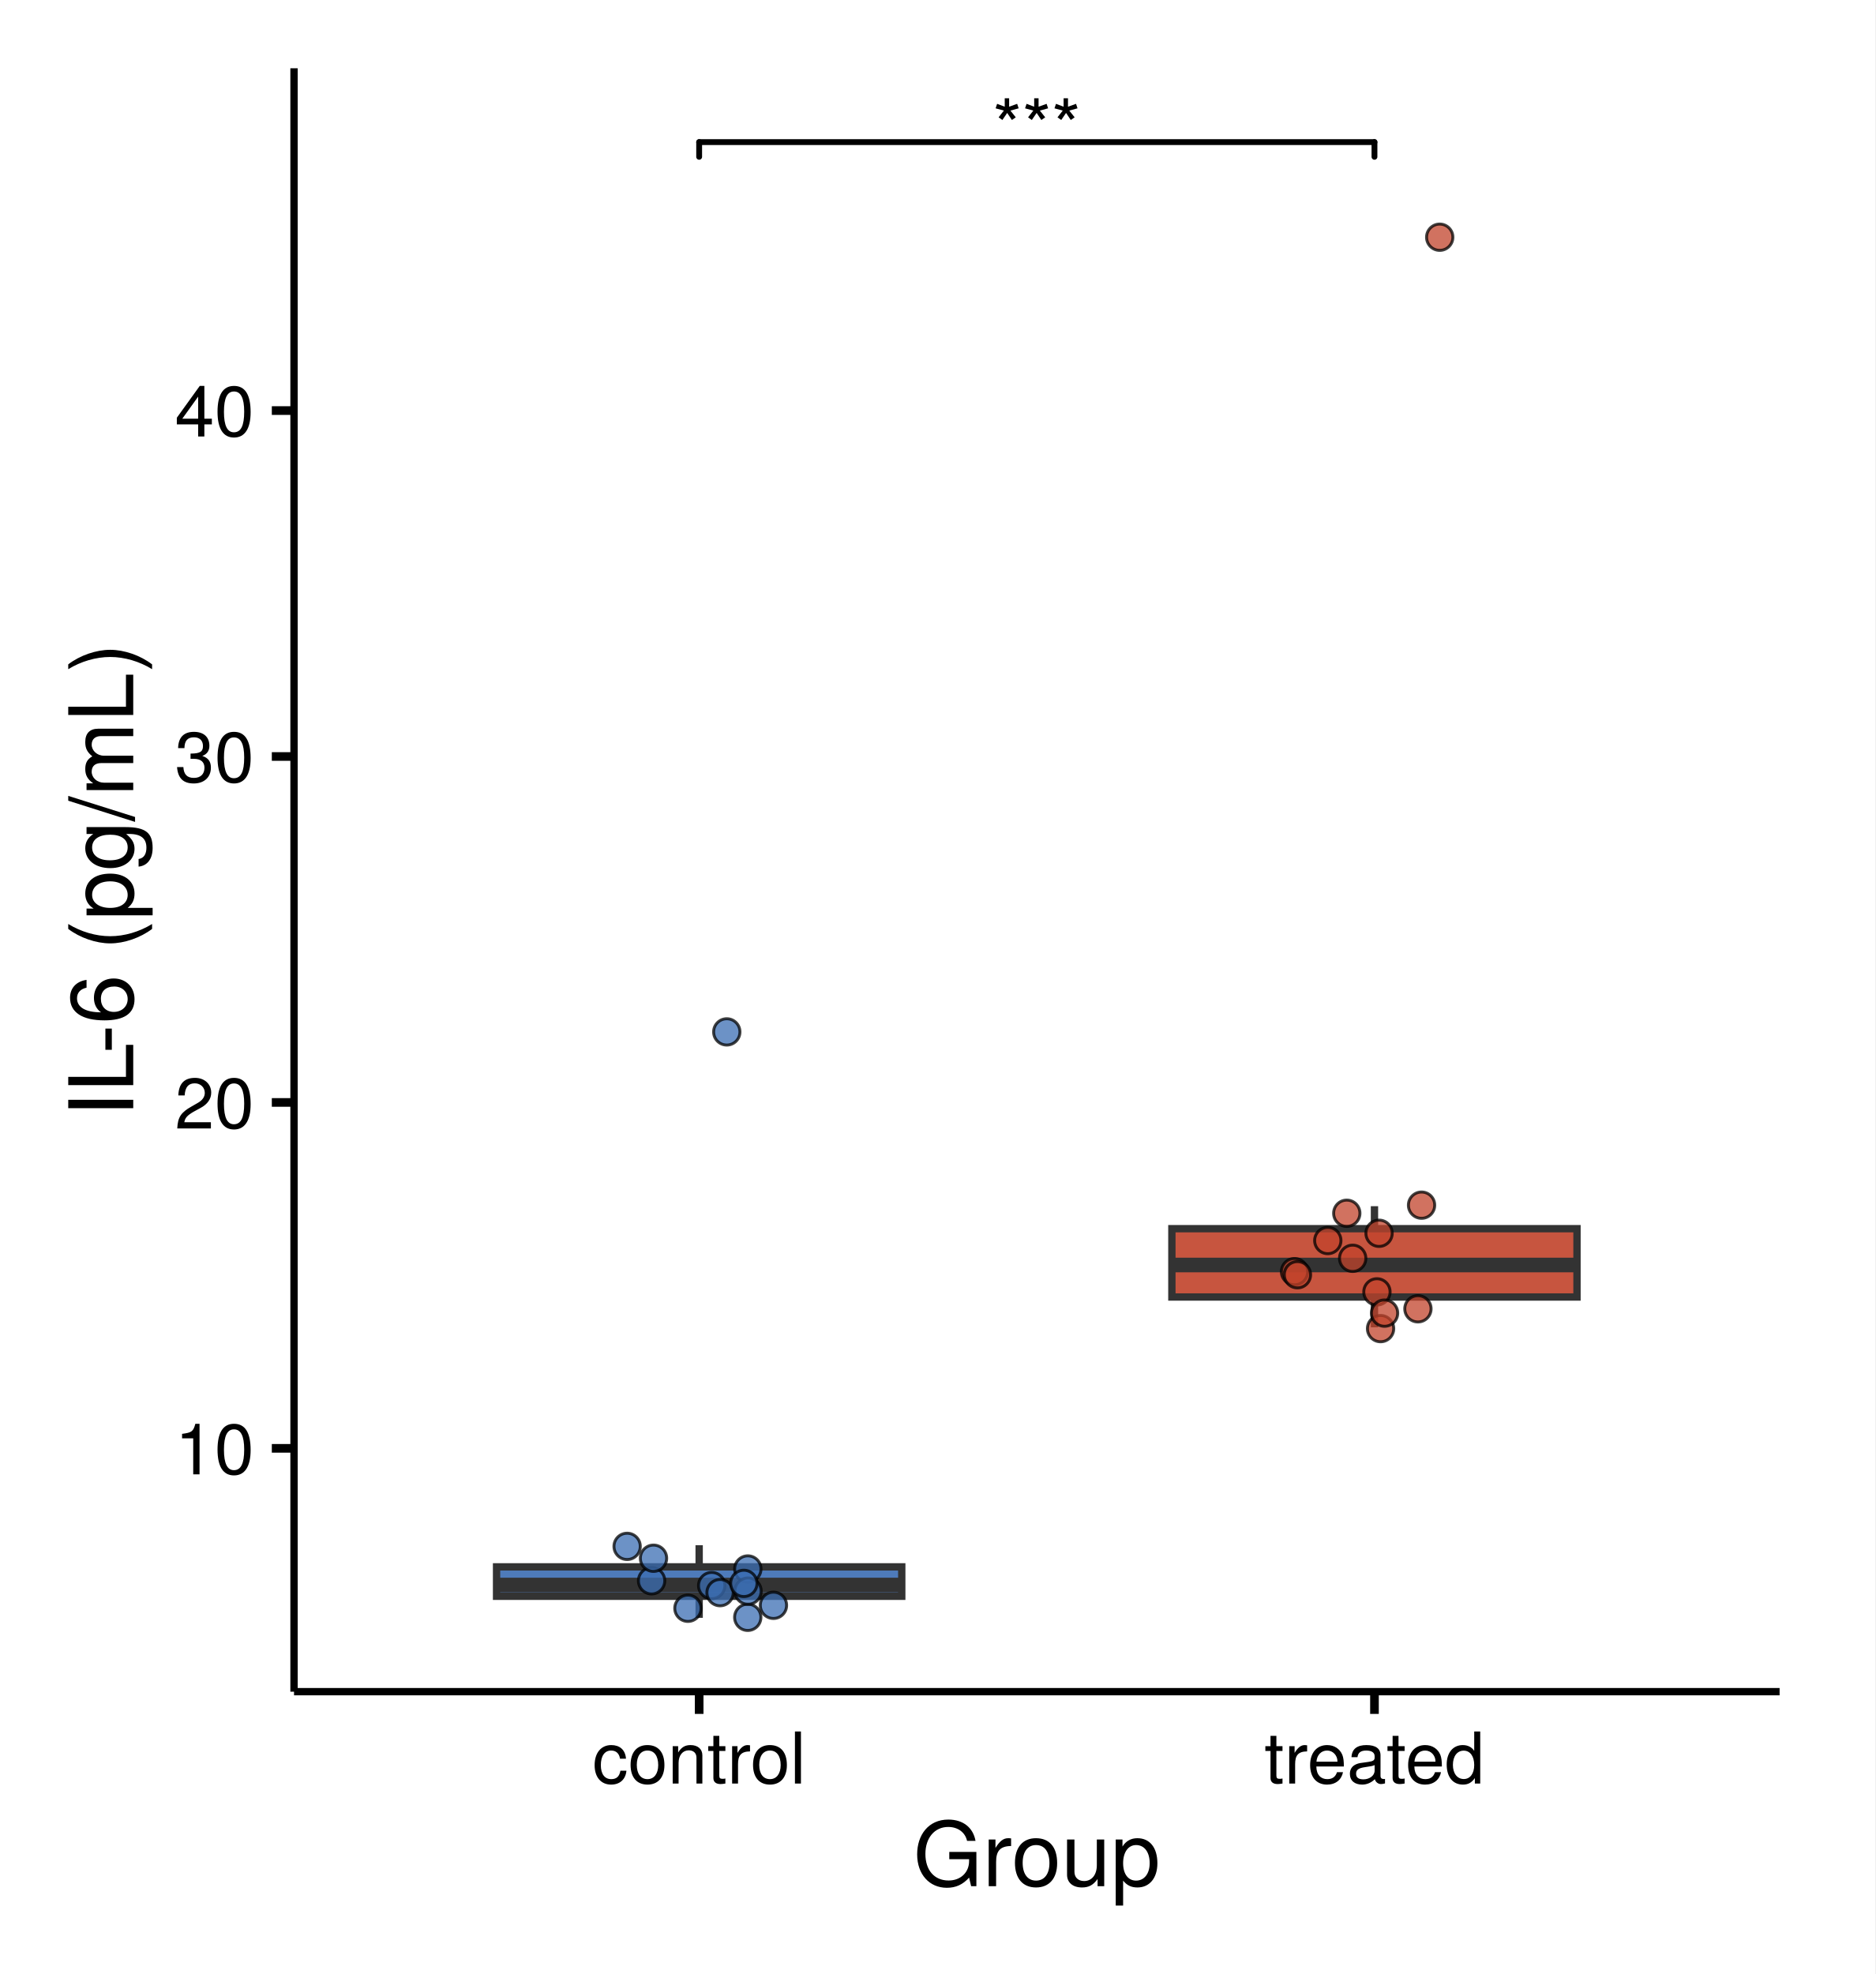
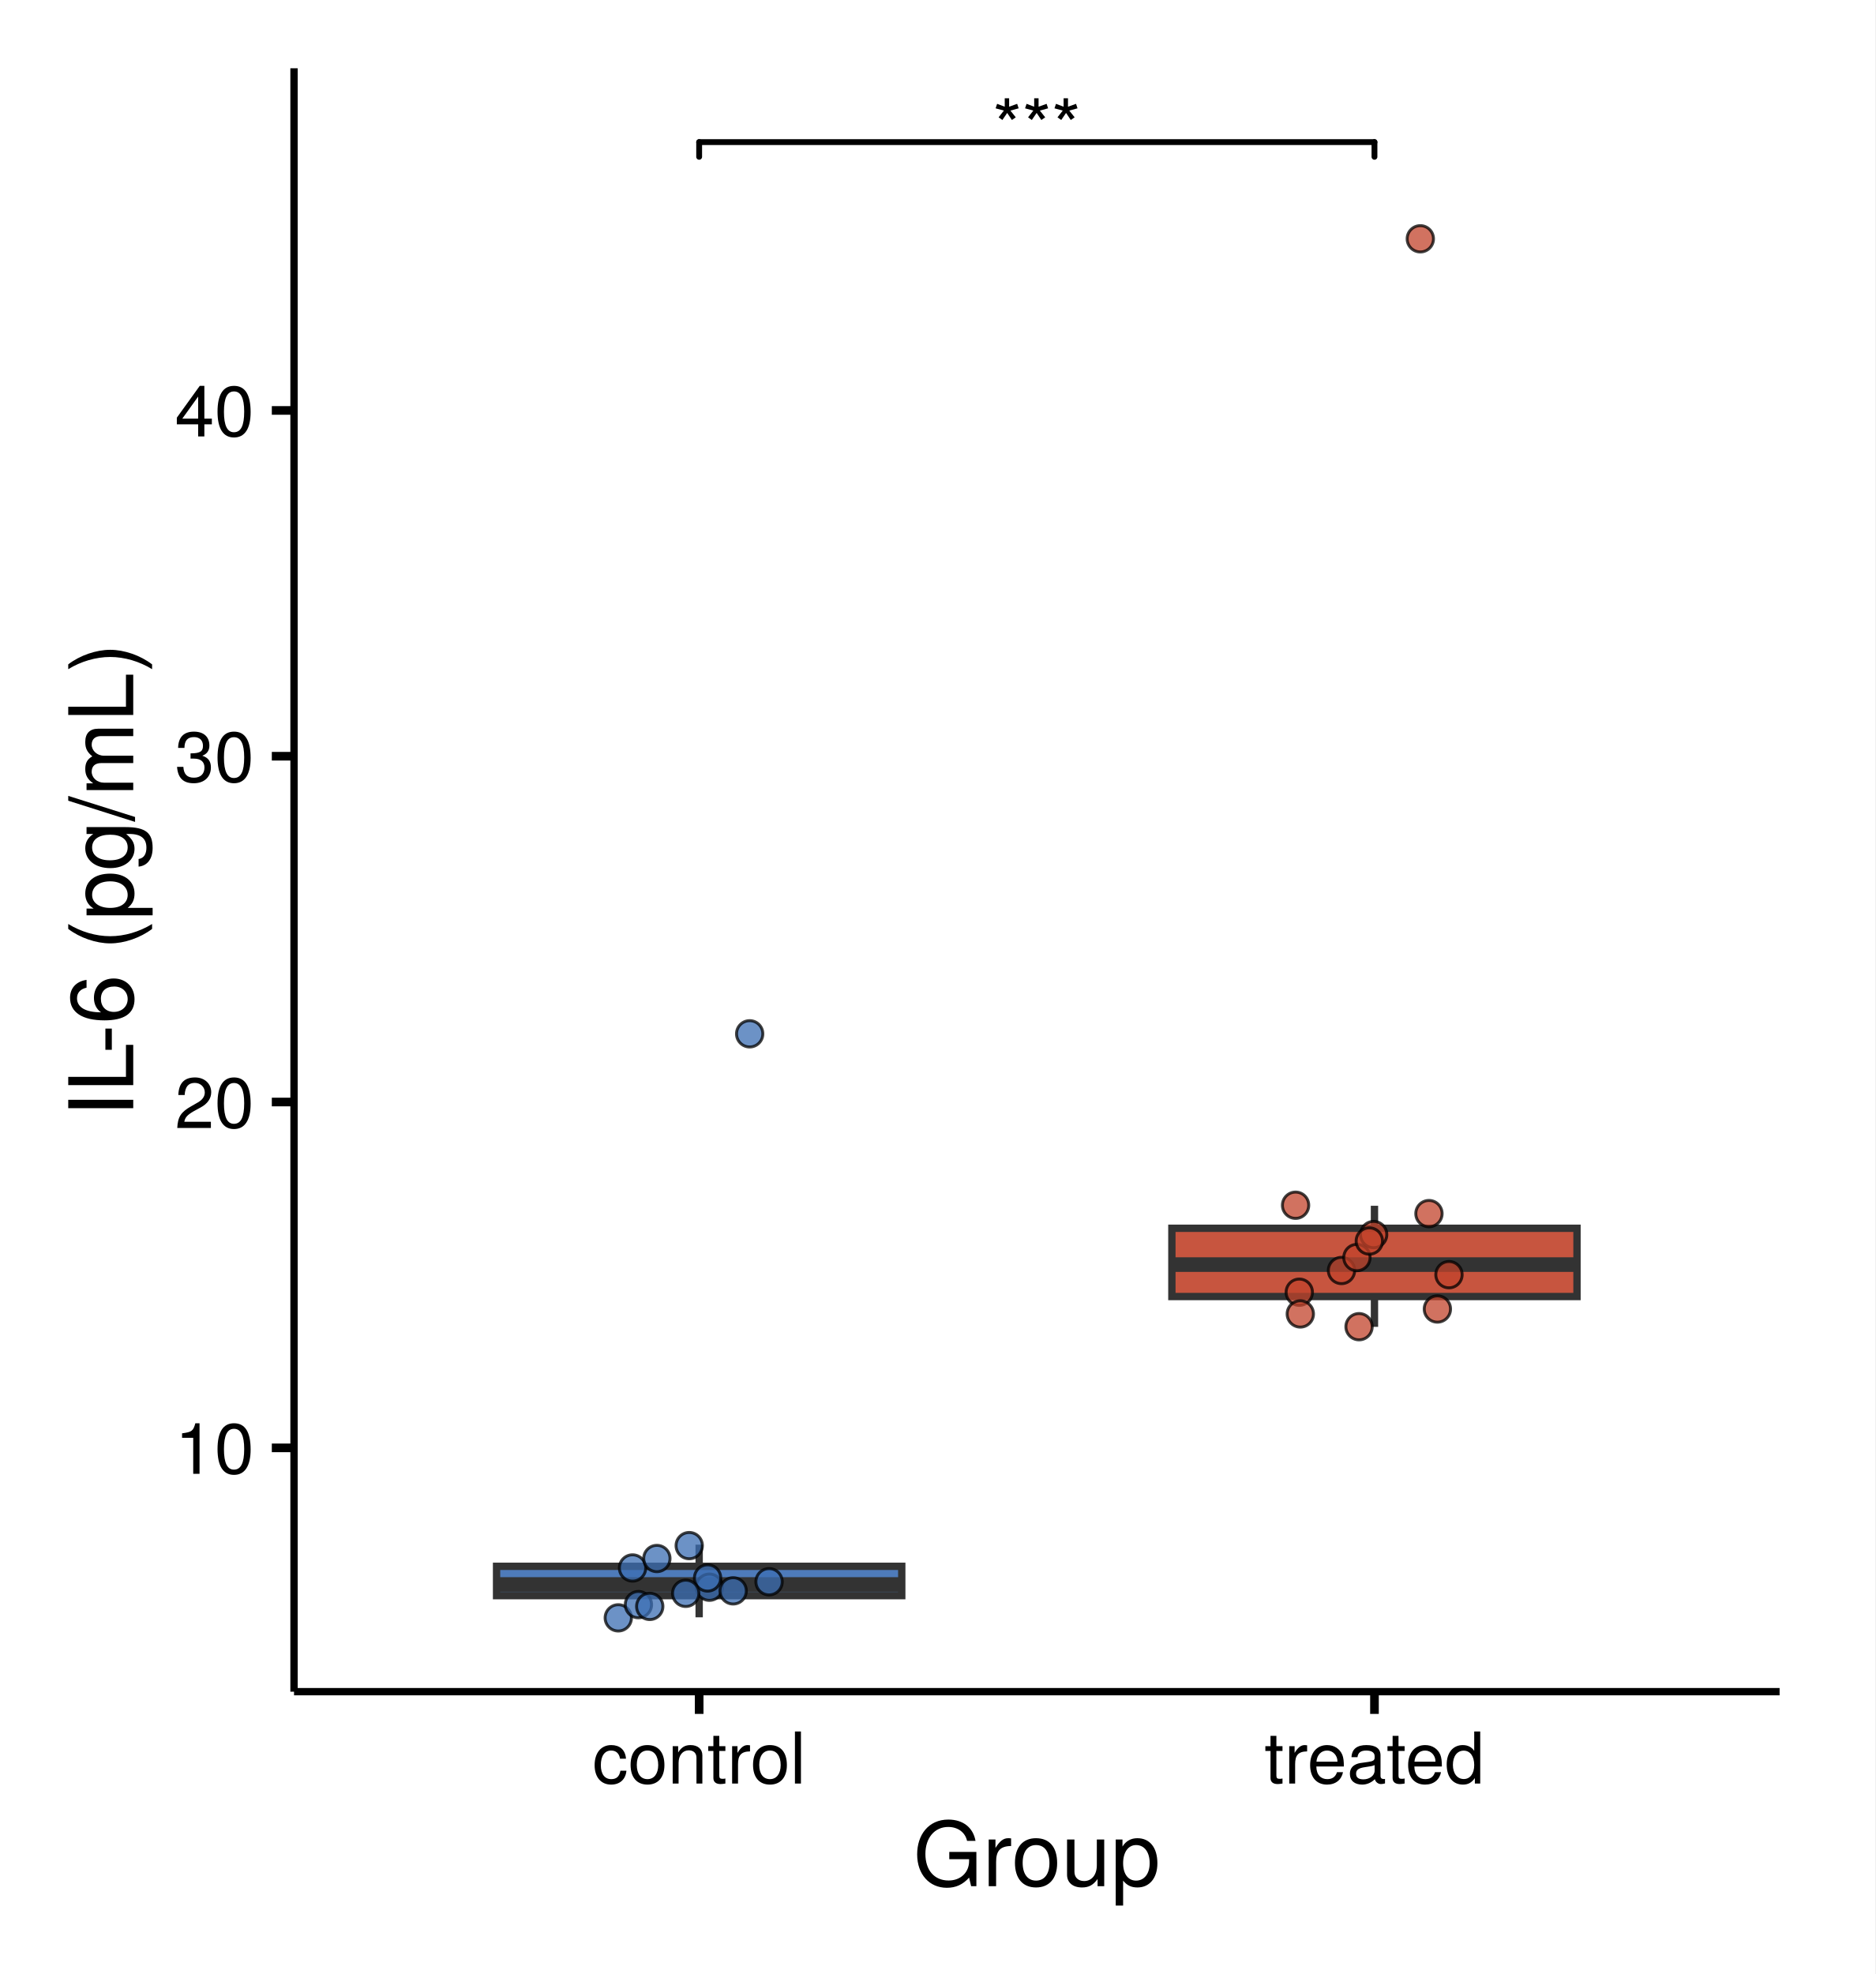
<svg xmlns="http://www.w3.org/2000/svg" class="svglite" width="273.60pt" height="288.00pt" viewBox="0 0 273.60 288.00">
  <defs>
    <style type="text/css">
    .svglite line, .svglite polyline, .svglite polygon, .svglite path, .svglite rect, .svglite circle {
      fill: none;
      stroke: #000000;
      stroke-linecap: round;
      stroke-linejoin: round;
      stroke-miterlimit: 10.00;
    }
    .svglite text {
      white-space: pre;
    }
  </style>
  </defs>
  <rect width="100%" height="100%" style="stroke: none; fill: #FFFFFF;" />
  <defs>
    <clipPath id="cpMC4wMHwyNzMuNjB8MC4wMHwyODguMDA=">
      <rect x="0.00" y="0.00" width="273.60" height="288.00" />
    </clipPath>
  </defs>
  <g clip-path="url(#cpMC4wMHwyNzMuNjB8MC4wMHwyODguMDA=)">
    <rect x="0.00" y="0.00" width="273.60" height="288.00" style="stroke-width: 1.26; stroke: #FFFFFF; fill: #FFFFFF;" />
  </g>
  <defs>
    <clipPath id="cpNDIuOTB8MjU5LjY1fDkuOTZ8MjQ2Ljgx">
      <rect x="42.90" y="9.96" width="216.76" height="236.85" />
    </clipPath>
  </defs>
  <g clip-path="url(#cpNDIuOTB8MjU5LjY1fDkuOTZ8MjQ2Ljgx)">
    <rect x="42.90" y="9.96" width="216.76" height="236.85" style="stroke-width: 1.26; stroke: none; fill: #FFFFFF;" />
-     <line x1="102.01" y1="228.60" x2="102.01" y2="225.44" style="stroke-width: 1.07; stroke: #333333; stroke-linecap: butt;" />
-     <line x1="102.01" y1="232.89" x2="102.01" y2="236.04" style="stroke-width: 1.07; stroke: #333333; stroke-linecap: butt;" />
-     <polygon points="72.45,228.60 72.45,232.89 131.57,232.89 131.57,228.60 72.45,228.60 " style="stroke-width: 1.07; stroke: #333333; stroke-linecap: butt; stroke-linejoin: miter; fill: #3B6DB3; fill-opacity: 0.90;" />
-     <line x1="72.45" y1="231.25" x2="131.57" y2="231.25" style="stroke-width: 2.13; stroke: #333333; stroke-linecap: butt; stroke-linejoin: miter;" />
-     <line x1="200.54" y1="179.26" x2="200.54" y2="175.98" style="stroke-width: 1.07; stroke: #333333; stroke-linecap: butt;" />
-     <line x1="200.54" y1="189.23" x2="200.54" y2="193.65" style="stroke-width: 1.07; stroke: #333333; stroke-linecap: butt;" />
-     <polygon points="170.98,179.26 170.98,189.23 230.09,189.23 230.09,179.26 170.98,179.26 " style="stroke-width: 1.07; stroke: #333333; stroke-linecap: butt; stroke-linejoin: miter; fill: #C1432B; fill-opacity: 0.90;" />
-     <line x1="170.98" y1="184.56" x2="230.09" y2="184.56" style="stroke-width: 2.13; stroke: #333333; stroke-linecap: butt; stroke-linejoin: miter;" />
-     <circle cx="109.10" cy="235.96" r="1.92" style="stroke-width: 0.43; stroke: #000000; stroke-opacity: 0.75; fill: #3B6DB3; fill-opacity: 0.75;" />
-     <circle cx="103.84" cy="231.33" r="1.92" style="stroke-width: 0.43; stroke: #000000; stroke-opacity: 0.75; fill: #3B6DB3; fill-opacity: 0.75;" />
-     <circle cx="112.85" cy="234.21" r="1.92" style="stroke-width: 0.43; stroke: #000000; stroke-opacity: 0.75; fill: #3B6DB3; fill-opacity: 0.75;" />
-     <circle cx="91.50" cy="225.61" r="1.92" style="stroke-width: 0.43; stroke: #000000; stroke-opacity: 0.75; fill: #3B6DB3; fill-opacity: 0.75;" />
-     <circle cx="95.07" cy="230.63" r="1.92" style="stroke-width: 0.43; stroke: #000000; stroke-opacity: 0.75; fill: #3B6DB3; fill-opacity: 0.75;" />
-     <circle cx="105.06" cy="232.36" r="1.92" style="stroke-width: 0.43; stroke: #000000; stroke-opacity: 0.75; fill: #3B6DB3; fill-opacity: 0.75;" />
-     <circle cx="109.11" cy="228.91" r="1.92" style="stroke-width: 0.43; stroke: #000000; stroke-opacity: 0.75; fill: #3B6DB3; fill-opacity: 0.75;" />
-     <circle cx="106.04" cy="150.55" r="1.92" style="stroke-width: 0.43; stroke: #000000; stroke-opacity: 0.75; fill: #3B6DB3; fill-opacity: 0.75;" />
-     <circle cx="109.14" cy="232.14" r="1.92" style="stroke-width: 0.43; stroke: #000000; stroke-opacity: 0.75; fill: #3B6DB3; fill-opacity: 0.75;" />
-     <circle cx="108.53" cy="231.01" r="1.92" style="stroke-width: 0.43; stroke: #000000; stroke-opacity: 0.75; fill: #3B6DB3; fill-opacity: 0.75;" />
-     <circle cx="100.37" cy="234.64" r="1.92" style="stroke-width: 0.43; stroke: #000000; stroke-opacity: 0.75; fill: #3B6DB3; fill-opacity: 0.75;" />
-     <circle cx="95.35" cy="227.34" r="1.92" style="stroke-width: 0.43; stroke: #000000; stroke-opacity: 0.75; fill: #3B6DB3; fill-opacity: 0.75;" />
-     <circle cx="206.88" cy="190.95" r="1.92" style="stroke-width: 0.43; stroke: #000000; stroke-opacity: 0.75; fill: #C1432B; fill-opacity: 0.75;" />
-     <circle cx="201.21" cy="179.93" r="1.92" style="stroke-width: 0.43; stroke: #000000; stroke-opacity: 0.75; fill: #C1432B; fill-opacity: 0.75;" />
-     <circle cx="188.88" cy="185.53" r="1.92" style="stroke-width: 0.43; stroke: #000000; stroke-opacity: 0.75; fill: #C1432B; fill-opacity: 0.75;" />
-     <circle cx="201.43" cy="193.84" r="1.92" style="stroke-width: 0.43; stroke: #000000; stroke-opacity: 0.75; fill: #C1432B; fill-opacity: 0.75;" />
-     <circle cx="210.06" cy="34.61" r="1.92" style="stroke-width: 0.43; stroke: #000000; stroke-opacity: 0.75; fill: #C1432B; fill-opacity: 0.75;" />
-     <circle cx="207.41" cy="175.83" r="1.92" style="stroke-width: 0.43; stroke: #000000; stroke-opacity: 0.75; fill: #C1432B; fill-opacity: 0.75;" />
-     <circle cx="197.36" cy="183.58" r="1.92" style="stroke-width: 0.43; stroke: #000000; stroke-opacity: 0.75; fill: #C1432B; fill-opacity: 0.75;" />
-     <circle cx="200.90" cy="188.48" r="1.92" style="stroke-width: 0.43; stroke: #000000; stroke-opacity: 0.75; fill: #C1432B; fill-opacity: 0.75;" />
-     <circle cx="196.50" cy="177.01" r="1.92" style="stroke-width: 0.43; stroke: #000000; stroke-opacity: 0.75; fill: #C1432B; fill-opacity: 0.75;" />
-     <circle cx="189.30" cy="185.98" r="1.92" style="stroke-width: 0.43; stroke: #000000; stroke-opacity: 0.75; fill: #C1432B; fill-opacity: 0.75;" />
-     <circle cx="202.01" cy="191.58" r="1.92" style="stroke-width: 0.43; stroke: #000000; stroke-opacity: 0.75; fill: #C1432B; fill-opacity: 0.75;" />
-     <circle cx="193.73" cy="180.99" r="1.92" style="stroke-width: 0.43; stroke: #000000; stroke-opacity: 0.75; fill: #C1432B; fill-opacity: 0.75;" />
+     <line x1="102.01" y1="228.52" x2="102.01" y2="225.36" style="stroke-width: 1.07; stroke: #333333; stroke-linecap: butt;" />
+     <line x1="102.01" y1="232.80" x2="102.01" y2="235.96" style="stroke-width: 1.07; stroke: #333333; stroke-linecap: butt;" />
+     <polygon points="72.45,228.52 72.45,232.80 131.57,232.80 131.57,228.52 72.45,228.52 " style="stroke-width: 1.07; stroke: #333333; stroke-linecap: butt; stroke-linejoin: miter; fill: #3B6DB3; fill-opacity: 0.90;" />
+     <line x1="72.45" y1="231.17" x2="131.57" y2="231.17" style="stroke-width: 2.13; stroke: #333333; stroke-linecap: butt; stroke-linejoin: miter;" />
+     <line x1="200.54" y1="179.20" x2="200.54" y2="175.92" style="stroke-width: 1.07; stroke: #333333; stroke-linecap: butt;" />
+     <line x1="200.54" y1="189.16" x2="200.54" y2="193.58" style="stroke-width: 1.07; stroke: #333333; stroke-linecap: butt;" />
+     <polygon points="170.98,179.20 170.98,189.16 230.09,189.16 230.09,179.20 170.98,179.20 " style="stroke-width: 1.07; stroke: #333333; stroke-linecap: butt; stroke-linejoin: miter; fill: #C1432B; fill-opacity: 0.90;" />
+     <line x1="170.98" y1="184.50" x2="230.09" y2="184.50" style="stroke-width: 2.13; stroke: #333333; stroke-linecap: butt; stroke-linejoin: miter;" />
+     <circle cx="90.21" cy="236.04" r="1.92" style="stroke-width: 0.43; stroke: #000000; stroke-opacity: 0.75; fill: #3B6DB3; fill-opacity: 0.75;" />
+     <circle cx="103.50" cy="231.57" r="1.92" style="stroke-width: 0.43; stroke: #000000; stroke-opacity: 0.75; fill: #3B6DB3; fill-opacity: 0.75;" />
+     <circle cx="93.15" cy="234.11" r="1.92" style="stroke-width: 0.43; stroke: #000000; stroke-opacity: 0.75; fill: #3B6DB3; fill-opacity: 0.75;" />
+     <circle cx="100.56" cy="225.50" r="1.92" style="stroke-width: 0.43; stroke: #000000; stroke-opacity: 0.75; fill: #3B6DB3; fill-opacity: 0.75;" />
+     <circle cx="103.24" cy="230.22" r="1.92" style="stroke-width: 0.43; stroke: #000000; stroke-opacity: 0.75; fill: #3B6DB3; fill-opacity: 0.75;" />
+     <circle cx="100.05" cy="232.46" r="1.92" style="stroke-width: 0.43; stroke: #000000; stroke-opacity: 0.75; fill: #3B6DB3; fill-opacity: 0.75;" />
+     <circle cx="92.29" cy="228.76" r="1.92" style="stroke-width: 0.43; stroke: #000000; stroke-opacity: 0.75; fill: #3B6DB3; fill-opacity: 0.75;" />
+     <circle cx="109.38" cy="150.83" r="1.92" style="stroke-width: 0.43; stroke: #000000; stroke-opacity: 0.75; fill: #3B6DB3; fill-opacity: 0.75;" />
+     <circle cx="106.97" cy="232.10" r="1.92" style="stroke-width: 0.43; stroke: #000000; stroke-opacity: 0.75; fill: #3B6DB3; fill-opacity: 0.75;" />
+     <circle cx="112.21" cy="230.77" r="1.92" style="stroke-width: 0.43; stroke: #000000; stroke-opacity: 0.75; fill: #3B6DB3; fill-opacity: 0.75;" />
+     <circle cx="94.80" cy="234.37" r="1.92" style="stroke-width: 0.43; stroke: #000000; stroke-opacity: 0.75; fill: #3B6DB3; fill-opacity: 0.75;" />
+     <circle cx="95.84" cy="227.38" r="1.92" style="stroke-width: 0.43; stroke: #000000; stroke-opacity: 0.75; fill: #3B6DB3; fill-opacity: 0.75;" />
+     <circle cx="209.72" cy="190.98" r="1.92" style="stroke-width: 0.43; stroke: #000000; stroke-opacity: 0.75; fill: #C1432B; fill-opacity: 0.75;" />
+     <circle cx="200.42" cy="180.12" r="1.92" style="stroke-width: 0.43; stroke: #000000; stroke-opacity: 0.75; fill: #C1432B; fill-opacity: 0.75;" />
+     <circle cx="195.73" cy="185.36" r="1.92" style="stroke-width: 0.43; stroke: #000000; stroke-opacity: 0.75; fill: #C1432B; fill-opacity: 0.75;" />
+     <circle cx="198.29" cy="193.56" r="1.92" style="stroke-width: 0.43; stroke: #000000; stroke-opacity: 0.75; fill: #C1432B; fill-opacity: 0.75;" />
+     <circle cx="207.23" cy="34.84" r="1.92" style="stroke-width: 0.43; stroke: #000000; stroke-opacity: 0.75; fill: #C1432B; fill-opacity: 0.75;" />
+     <circle cx="189.03" cy="175.84" r="1.92" style="stroke-width: 0.43; stroke: #000000; stroke-opacity: 0.75; fill: #C1432B; fill-opacity: 0.75;" />
+     <circle cx="197.98" cy="183.47" r="1.92" style="stroke-width: 0.43; stroke: #000000; stroke-opacity: 0.75; fill: #C1432B; fill-opacity: 0.75;" />
+     <circle cx="189.57" cy="188.53" r="1.92" style="stroke-width: 0.43; stroke: #000000; stroke-opacity: 0.75; fill: #C1432B; fill-opacity: 0.75;" />
+     <circle cx="208.49" cy="177.06" r="1.92" style="stroke-width: 0.43; stroke: #000000; stroke-opacity: 0.75; fill: #C1432B; fill-opacity: 0.75;" />
+     <circle cx="211.41" cy="185.97" r="1.92" style="stroke-width: 0.43; stroke: #000000; stroke-opacity: 0.75; fill: #C1432B; fill-opacity: 0.75;" />
+     <circle cx="189.72" cy="191.70" r="1.92" style="stroke-width: 0.43; stroke: #000000; stroke-opacity: 0.75; fill: #C1432B; fill-opacity: 0.75;" />
+     <circle cx="199.79" cy="181.06" r="1.92" style="stroke-width: 0.43; stroke: #000000; stroke-opacity: 0.75; fill: #C1432B; fill-opacity: 0.75;" />
    <text x="151.27" y="22.38" text-anchor="middle" style="font-size: 11.04px; font-weight: 0; font-family: &quot;TeX Gyre Heros&quot;;" textLength="12.87px" lengthAdjust="spacingAndGlyphs">***</text>
    <line x1="102.01" y1="22.88" x2="102.01" y2="20.73" style="stroke-width: 0.85;" />
    <line x1="102.01" y1="20.73" x2="200.54" y2="20.73" style="stroke-width: 0.85;" />
    <line x1="200.54" y1="20.73" x2="200.54" y2="22.88" style="stroke-width: 0.85;" />
  </g>
  <g clip-path="url(#cpMC4wMHwyNzMuNjB8MC4wMHwyODguMDA=)">
    <polyline points="42.90,246.81 42.90,9.96 " style="stroke-width: 1.07; stroke-linecap: butt;" />
-     <text x="37.07" y="215.10" text-anchor="end" style="font-size: 10.40px; font-weight: 0; font-family: &quot;TeX Gyre Heros&quot;;" textLength="11.55px" lengthAdjust="spacingAndGlyphs">10</text>
-     <text x="37.07" y="164.63" text-anchor="end" style="font-size: 10.40px; font-weight: 0; font-family: &quot;TeX Gyre Heros&quot;;" textLength="11.55px" lengthAdjust="spacingAndGlyphs">20</text>
-     <text x="37.07" y="114.15" text-anchor="end" style="font-size: 10.40px; font-weight: 0; font-family: &quot;TeX Gyre Heros&quot;;" textLength="11.55px" lengthAdjust="spacingAndGlyphs">30</text>
-     <text x="37.07" y="63.68" text-anchor="end" style="font-size: 10.40px; font-weight: 0; font-family: &quot;TeX Gyre Heros&quot;;" textLength="11.55px" lengthAdjust="spacingAndGlyphs">40</text>
-     <polyline points="39.66,211.31 42.90,211.31 " style="stroke-width: 1.26; stroke-linecap: butt;" />
-     <polyline points="39.66,160.84 42.90,160.84 " style="stroke-width: 1.26; stroke-linecap: butt;" />
-     <polyline points="39.66,110.37 42.90,110.37 " style="stroke-width: 1.26; stroke-linecap: butt;" />
-     <polyline points="39.66,59.90 42.90,59.90 " style="stroke-width: 1.26; stroke-linecap: butt;" />
+     <text x="37.07" y="215.02" text-anchor="end" style="font-size: 10.40px; font-weight: 0; font-family: &quot;TeX Gyre Heros&quot;;" textLength="11.55px" lengthAdjust="spacingAndGlyphs">10</text>
+     <text x="37.07" y="164.57" text-anchor="end" style="font-size: 10.40px; font-weight: 0; font-family: &quot;TeX Gyre Heros&quot;;" textLength="11.55px" lengthAdjust="spacingAndGlyphs">20</text>
+     <text x="37.07" y="114.12" text-anchor="end" style="font-size: 10.40px; font-weight: 0; font-family: &quot;TeX Gyre Heros&quot;;" textLength="11.55px" lengthAdjust="spacingAndGlyphs">30</text>
+     <text x="37.07" y="63.67" text-anchor="end" style="font-size: 10.40px; font-weight: 0; font-family: &quot;TeX Gyre Heros&quot;;" textLength="11.55px" lengthAdjust="spacingAndGlyphs">40</text>
+     <polyline points="39.66,211.24 42.90,211.24 " style="stroke-width: 1.26; stroke-linecap: butt;" />
+     <polyline points="39.66,160.78 42.90,160.78 " style="stroke-width: 1.26; stroke-linecap: butt;" />
+     <polyline points="39.66,110.33 42.90,110.33 " style="stroke-width: 1.26; stroke-linecap: butt;" />
+     <polyline points="39.66,59.88 42.90,59.88 " style="stroke-width: 1.26; stroke-linecap: butt;" />
    <polyline points="42.90,246.81 259.65,246.81 " style="stroke-width: 1.07; stroke-linecap: butt;" />
    <polyline points="102.01,250.05 102.01,246.81 " style="stroke-width: 1.26; stroke-linecap: butt;" />
    <polyline points="200.54,250.05 200.54,246.81 " style="stroke-width: 1.26; stroke-linecap: butt;" />
    <text x="102.01" y="260.21" text-anchor="middle" style="font-size: 10.40px; font-weight: 0; font-family: &quot;TeX Gyre Heros&quot;;" textLength="31.18px" lengthAdjust="spacingAndGlyphs">control</text>
    <text x="200.54" y="260.21" text-anchor="middle" style="font-size: 10.40px; font-weight: 0; font-family: &quot;TeX Gyre Heros&quot;;" textLength="32.34px" lengthAdjust="spacingAndGlyphs">treated</text>
    <text x="151.27" y="275.19" text-anchor="middle" style="font-size: 13.00px; font-weight: 0; font-family: &quot;TeX Gyre Heros&quot;;" textLength="36.13px" lengthAdjust="spacingAndGlyphs">Group</text>
    <text transform="translate(19.44,128.39) rotate(-90)" text-anchor="middle" style="font-size: 13.00px; font-weight: 0; font-family: &quot;TeX Gyre Heros&quot;;" textLength="70.80px" lengthAdjust="spacingAndGlyphs">IL-6 (pg/mL)</text>
  </g>
</svg>
